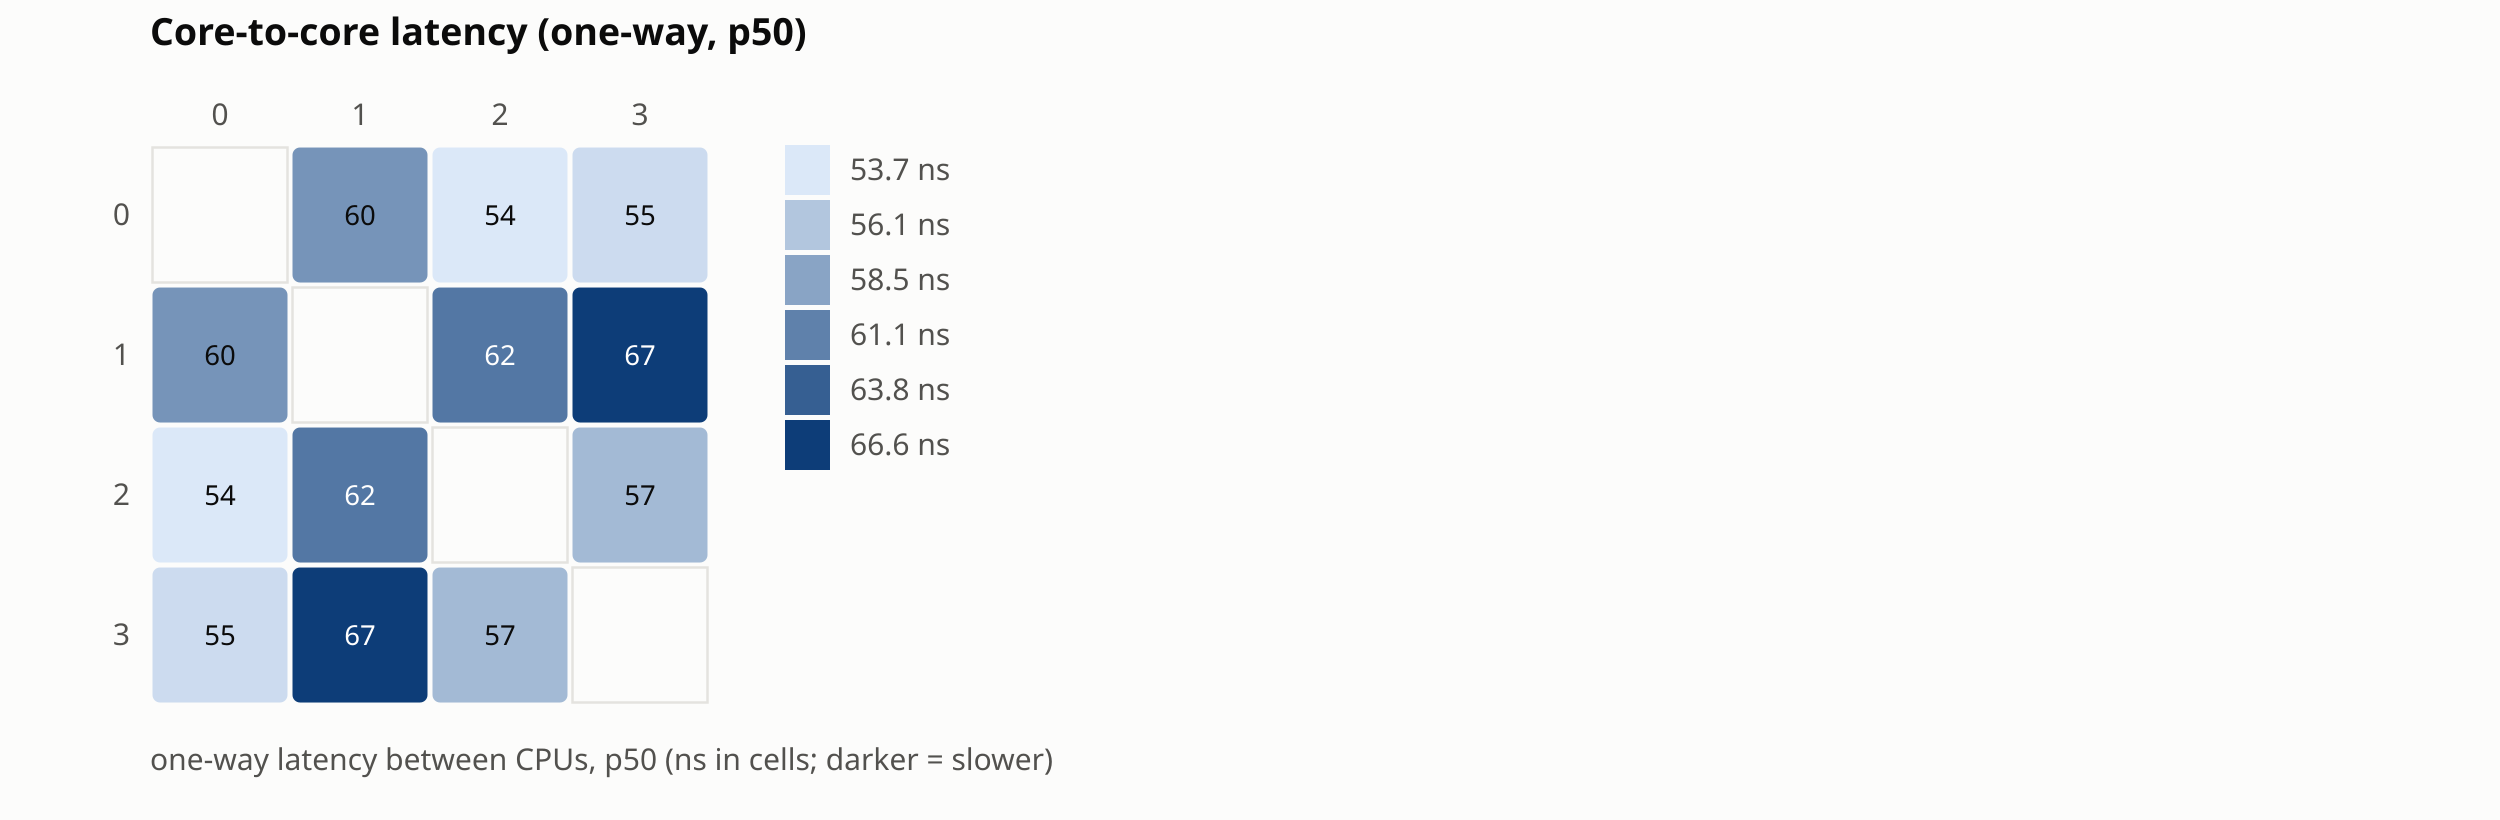
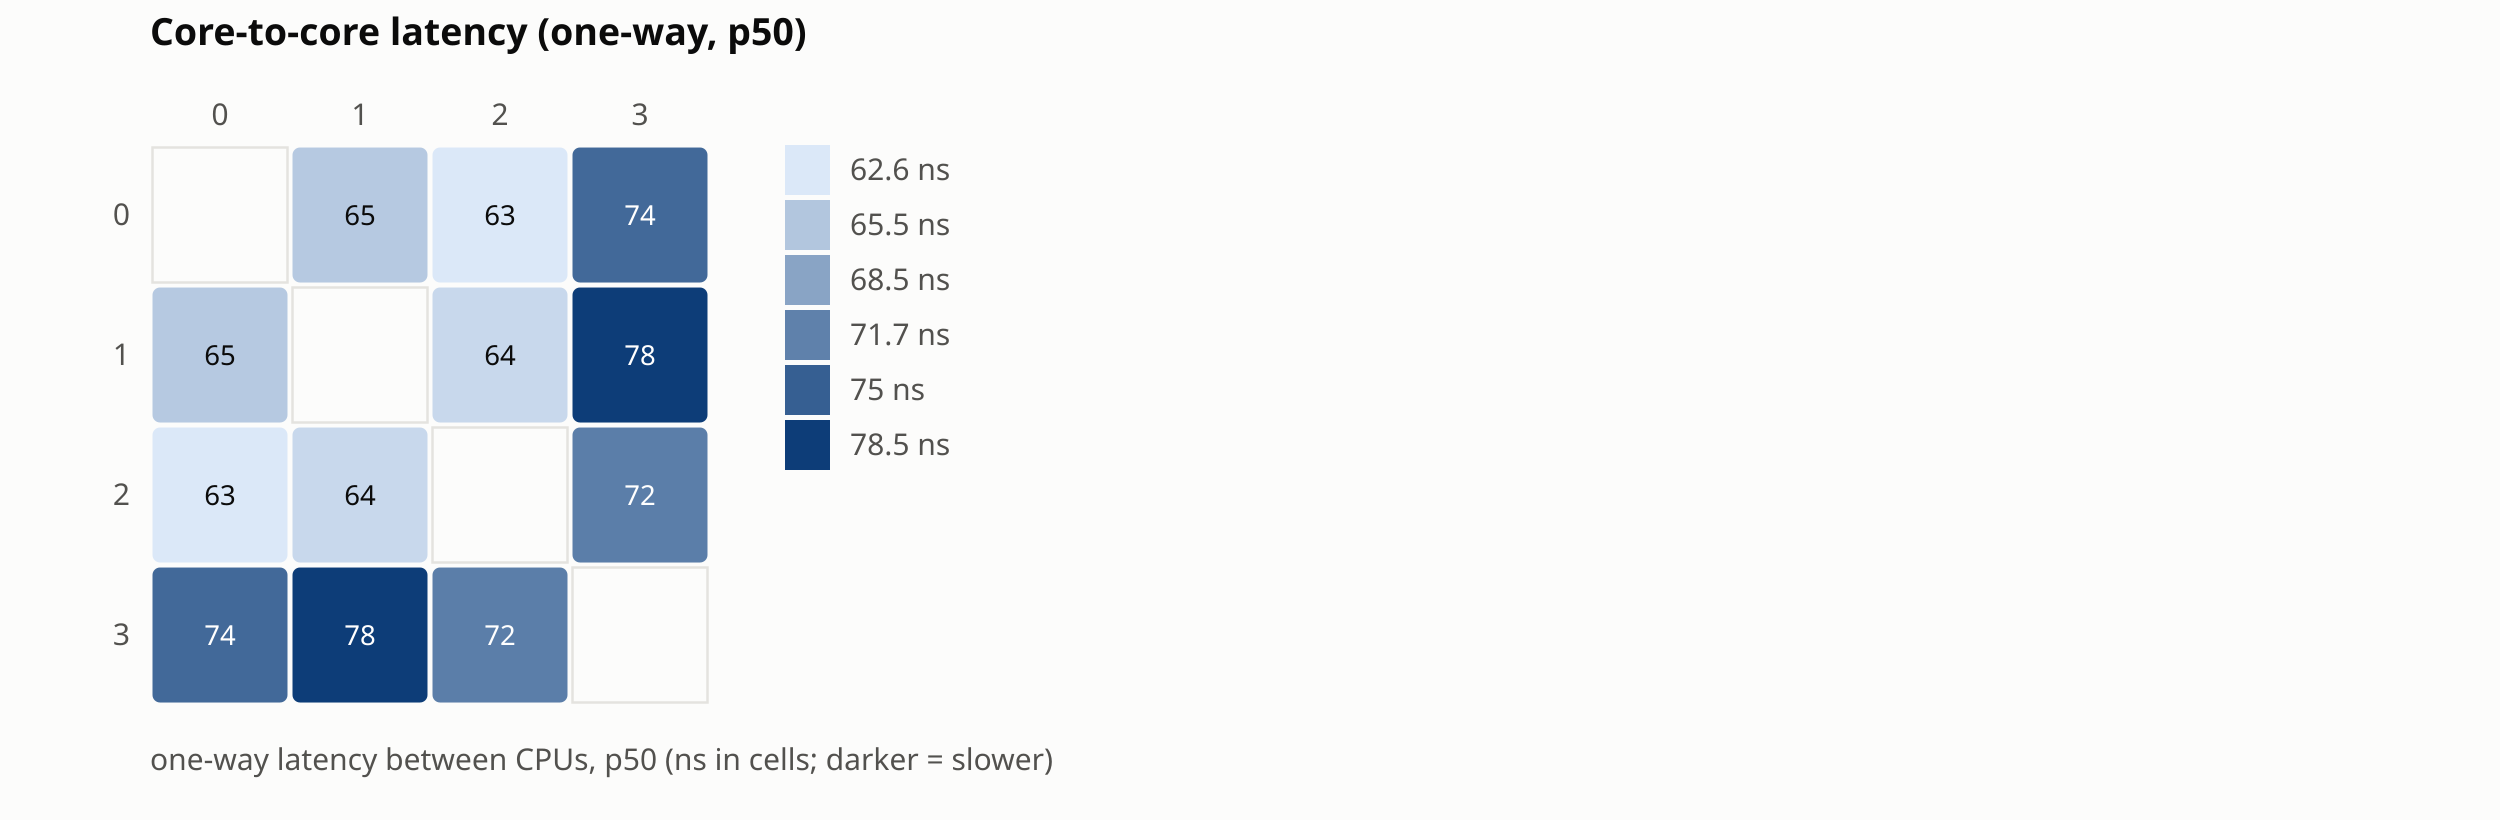
<svg xmlns="http://www.w3.org/2000/svg" viewBox="0 0 1000 328" role="img" aria-label="Core-to-core latency (one-way, p50)">
  <style>
  .bg{fill:#fcfcfb} .ax{fill:#52514e;font:12px system-ui,sans-serif} .title{fill:#0b0b0b;font:600 15px system-ui,sans-serif}
  .grid{stroke:#e4e3df} .zone-a{fill:#f3f2ef} .zone-b{fill:#fcfcfb} .marker{stroke:#8a8984}
  .zlabel{fill:#8a8984;font:600 12px system-ui,sans-serif} .hit{fill:transparent}
  .s1{stroke:#2a78d6} .s2{stroke:#eb6834} .s3{stroke:#1baf7a} .s4{stroke:#6250d6} .s5{stroke:#e87ba4}
  .f1{fill:#2a78d6} .f2{fill:#eb6834} .f3{fill:#1baf7a} .f4{fill:#6250d6} .f5{fill:#e87ba4}
</style>
  <rect class="bg" width="1000" height="328" />
  <text class="title" x="60" y="18">Core-to-core latency (one-way, p50)</text>
  <g transform="translate(0,24)">
    <text class="ax" x="52" y="66.0" text-anchor="end">0</text>
    <text class="ax" x="88.0" y="26" text-anchor="middle">0</text>
    <rect class="grid" fill="none" x="61" y="35" width="54" height="54" />
-     <rect x="117" y="35" width="54" height="54" rx="3" fill="#7694b9" />
-     <text x="144.0" y="66.0" text-anchor="middle" style="font:11px system-ui,sans-serif" fill="#0b0b0b">60</text>
+     <rect x="117" y="35" width="54" height="54" rx="3" fill="#b6c9e1" />
+     <text x="144.0" y="66.0" text-anchor="middle" style="font:11px system-ui,sans-serif" fill="#0b0b0b">65</text>
    <rect x="173" y="35" width="54" height="54" rx="3" fill="#dbe8f8" />
-     <text x="200.0" y="66.0" text-anchor="middle" style="font:11px system-ui,sans-serif" fill="#0b0b0b">54</text>
-     <rect x="229" y="35" width="54" height="54" rx="3" fill="#ccdbef" />
-     <text x="256.0" y="66.0" text-anchor="middle" style="font:11px system-ui,sans-serif" fill="#0b0b0b">55</text>
+     <text x="200.0" y="66.0" text-anchor="middle" style="font:11px system-ui,sans-serif" fill="#0b0b0b">63</text>
+     <rect x="229" y="35" width="54" height="54" rx="3" fill="#426999" />
+     <text x="256.0" y="66.0" text-anchor="middle" style="font:11px system-ui,sans-serif" fill="#ffffff">74</text>
    <text class="ax" x="52" y="122.0" text-anchor="end">1</text>
    <text class="ax" x="144.0" y="26" text-anchor="middle">1</text>
-     <rect x="61" y="91" width="54" height="54" rx="3" fill="#7694b9" />
-     <text x="88.0" y="122.0" text-anchor="middle" style="font:11px system-ui,sans-serif" fill="#0b0b0b">60</text>
+     <rect x="61" y="91" width="54" height="54" rx="3" fill="#b6c9e1" />
+     <text x="88.0" y="122.0" text-anchor="middle" style="font:11px system-ui,sans-serif" fill="#0b0b0b">65</text>
    <rect class="grid" fill="none" x="117" y="91" width="54" height="54" />
-     <rect x="173" y="91" width="54" height="54" rx="3" fill="#5377a4" />
-     <text x="200.0" y="122.0" text-anchor="middle" style="font:11px system-ui,sans-serif" fill="#ffffff">62</text>
+     <rect x="173" y="91" width="54" height="54" rx="3" fill="#c8d8ec" />
+     <text x="200.0" y="122.0" text-anchor="middle" style="font:11px system-ui,sans-serif" fill="#0b0b0b">64</text>
    <rect x="229" y="91" width="54" height="54" rx="3" fill="#0d3d78" />
-     <text x="256.0" y="122.0" text-anchor="middle" style="font:11px system-ui,sans-serif" fill="#ffffff">67</text>
+     <text x="256.0" y="122.0" text-anchor="middle" style="font:11px system-ui,sans-serif" fill="#ffffff">78</text>
    <text class="ax" x="52" y="178.0" text-anchor="end">2</text>
    <text class="ax" x="200.0" y="26" text-anchor="middle">2</text>
    <rect x="61" y="147" width="54" height="54" rx="3" fill="#dbe8f8" />
-     <text x="88.0" y="178.0" text-anchor="middle" style="font:11px system-ui,sans-serif" fill="#0b0b0b">54</text>
-     <rect x="117" y="147" width="54" height="54" rx="3" fill="#5377a4" />
-     <text x="144.0" y="178.0" text-anchor="middle" style="font:11px system-ui,sans-serif" fill="#ffffff">62</text>
+     <text x="88.0" y="178.0" text-anchor="middle" style="font:11px system-ui,sans-serif" fill="#0b0b0b">63</text>
+     <rect x="117" y="147" width="54" height="54" rx="3" fill="#c8d8ec" />
+     <text x="144.0" y="178.0" text-anchor="middle" style="font:11px system-ui,sans-serif" fill="#0b0b0b">64</text>
    <rect class="grid" fill="none" x="173" y="147" width="54" height="54" />
-     <rect x="229" y="147" width="54" height="54" rx="3" fill="#a3bad5" />
-     <text x="256.0" y="178.0" text-anchor="middle" style="font:11px system-ui,sans-serif" fill="#0b0b0b">57</text>
+     <rect x="229" y="147" width="54" height="54" rx="3" fill="#5b7ea9" />
+     <text x="256.0" y="178.0" text-anchor="middle" style="font:11px system-ui,sans-serif" fill="#ffffff">72</text>
    <text class="ax" x="52" y="234.0" text-anchor="end">3</text>
    <text class="ax" x="256.0" y="26" text-anchor="middle">3</text>
-     <rect x="61" y="203" width="54" height="54" rx="3" fill="#ccdbef" />
-     <text x="88.0" y="234.0" text-anchor="middle" style="font:11px system-ui,sans-serif" fill="#0b0b0b">55</text>
+     <rect x="61" y="203" width="54" height="54" rx="3" fill="#426999" />
+     <text x="88.0" y="234.0" text-anchor="middle" style="font:11px system-ui,sans-serif" fill="#ffffff">74</text>
    <rect x="117" y="203" width="54" height="54" rx="3" fill="#0d3d78" />
-     <text x="144.0" y="234.0" text-anchor="middle" style="font:11px system-ui,sans-serif" fill="#ffffff">67</text>
-     <rect x="173" y="203" width="54" height="54" rx="3" fill="#a3bad5" />
-     <text x="200.0" y="234.0" text-anchor="middle" style="font:11px system-ui,sans-serif" fill="#0b0b0b">57</text>
+     <text x="144.0" y="234.0" text-anchor="middle" style="font:11px system-ui,sans-serif" fill="#ffffff">78</text>
+     <rect x="173" y="203" width="54" height="54" rx="3" fill="#5b7ea9" />
+     <text x="200.0" y="234.0" text-anchor="middle" style="font:11px system-ui,sans-serif" fill="#ffffff">72</text>
    <rect class="grid" fill="none" x="229" y="203" width="54" height="54" />
    <rect x="314" y="34" width="18" height="20" fill="#dbe8f8" />
-     <text class="ax" x="340" y="48">53.7 ns</text>
+     <text class="ax" x="340" y="48">62.6 ns</text>
    <rect x="314" y="56" width="18" height="20" fill="#b2c6de" />
-     <text class="ax" x="340" y="70">56.1 ns</text>
+     <text class="ax" x="340" y="70">65.5 ns</text>
    <rect x="314" y="78" width="18" height="20" fill="#89a4c5" />
-     <text class="ax" x="340" y="92">58.5 ns</text>
+     <text class="ax" x="340" y="92">68.5 ns</text>
    <rect x="314" y="100" width="18" height="20" fill="#5f81ab" />
-     <text class="ax" x="340" y="114">61.1 ns</text>
+     <text class="ax" x="340" y="114">71.7 ns</text>
    <rect x="314" y="122" width="18" height="20" fill="#365f92" />
-     <text class="ax" x="340" y="136">63.8 ns</text>
+     <text class="ax" x="340" y="136">75 ns</text>
    <rect x="314" y="144" width="18" height="20" fill="#0d3d78" />
-     <text class="ax" x="340" y="158">66.6 ns</text>
+     <text class="ax" x="340" y="158">78.5 ns</text>
    <text class="ax" x="60" y="284">one-way latency between CPUs, p50 (ns in cells; darker = slower)</text>
  </g>
</svg>
